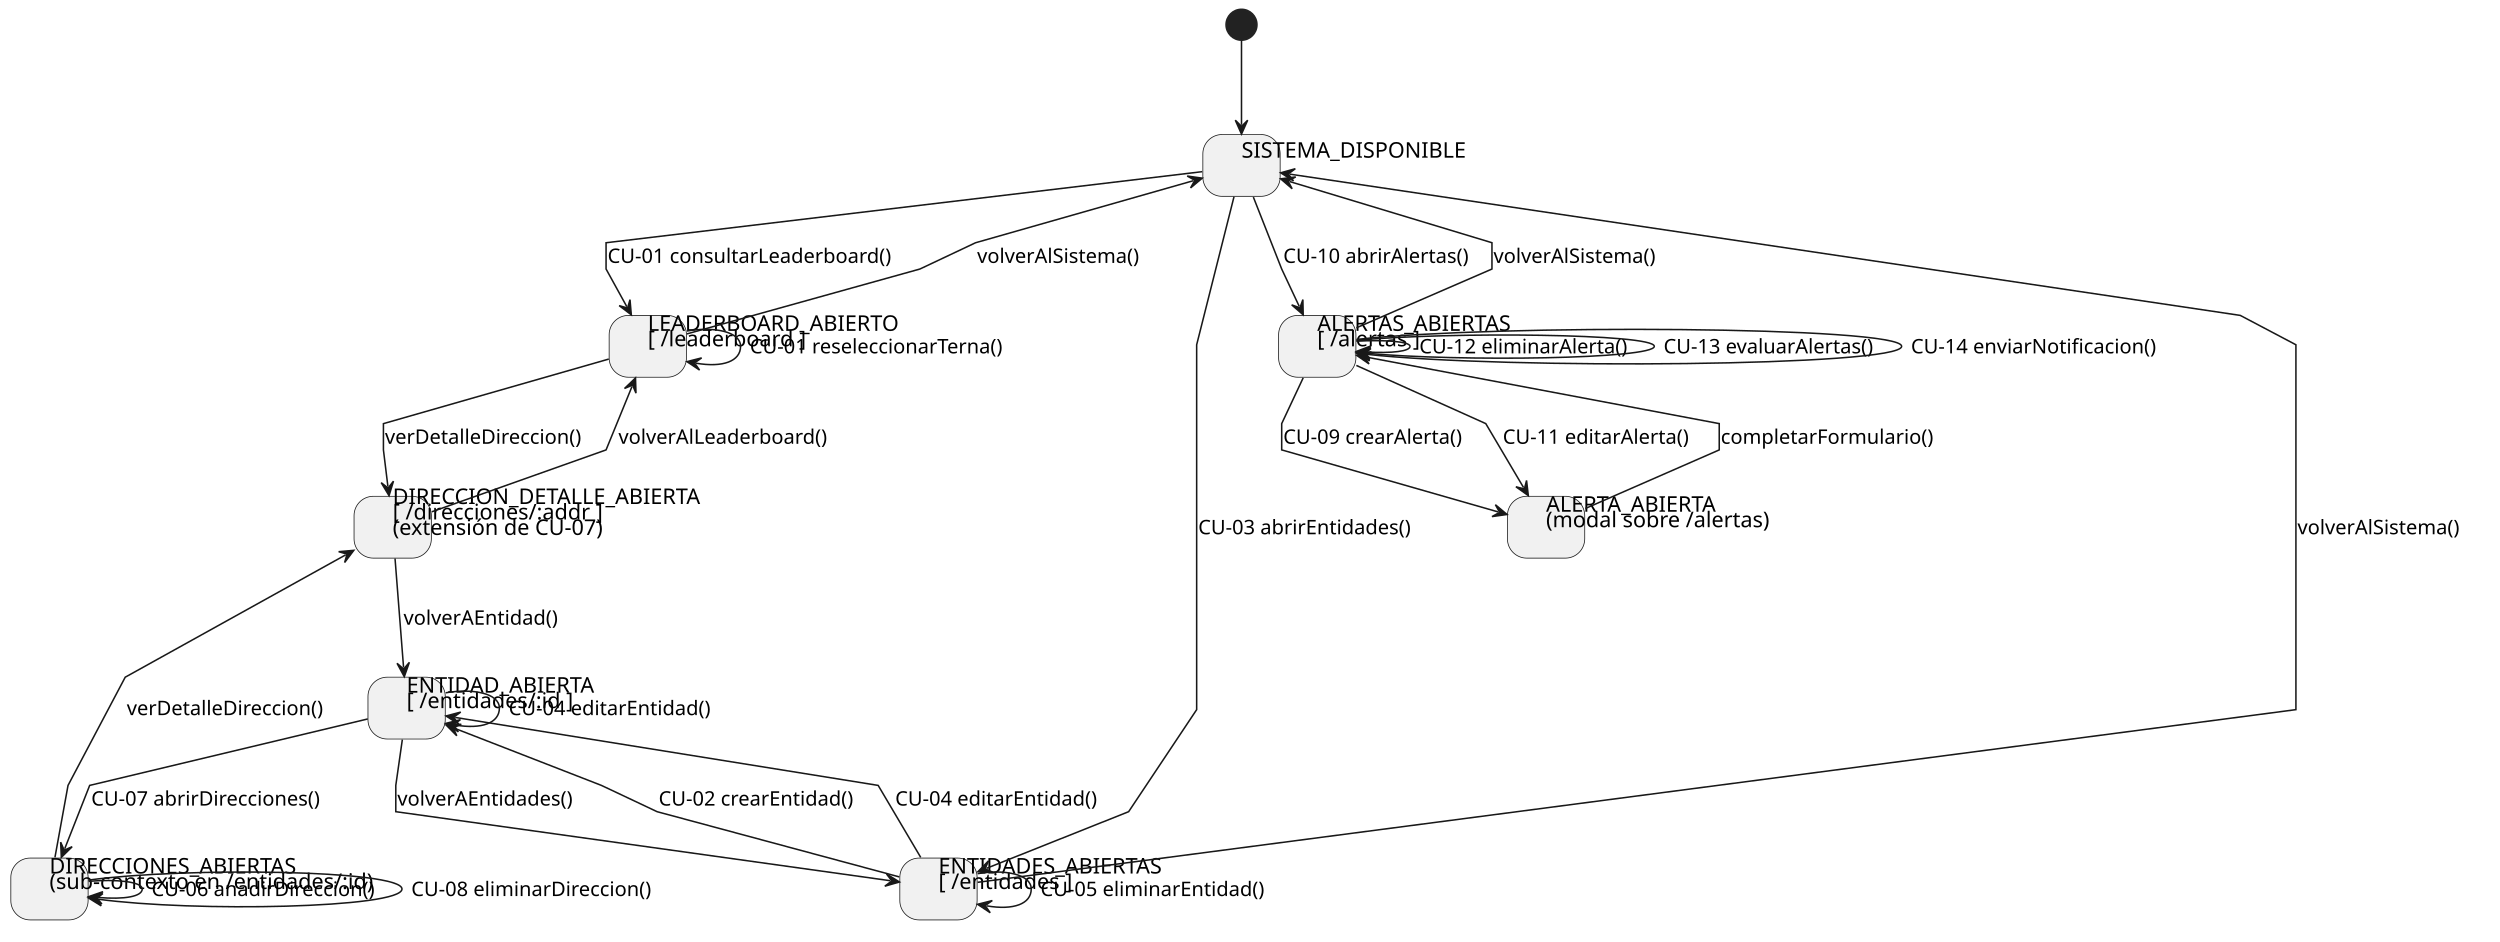
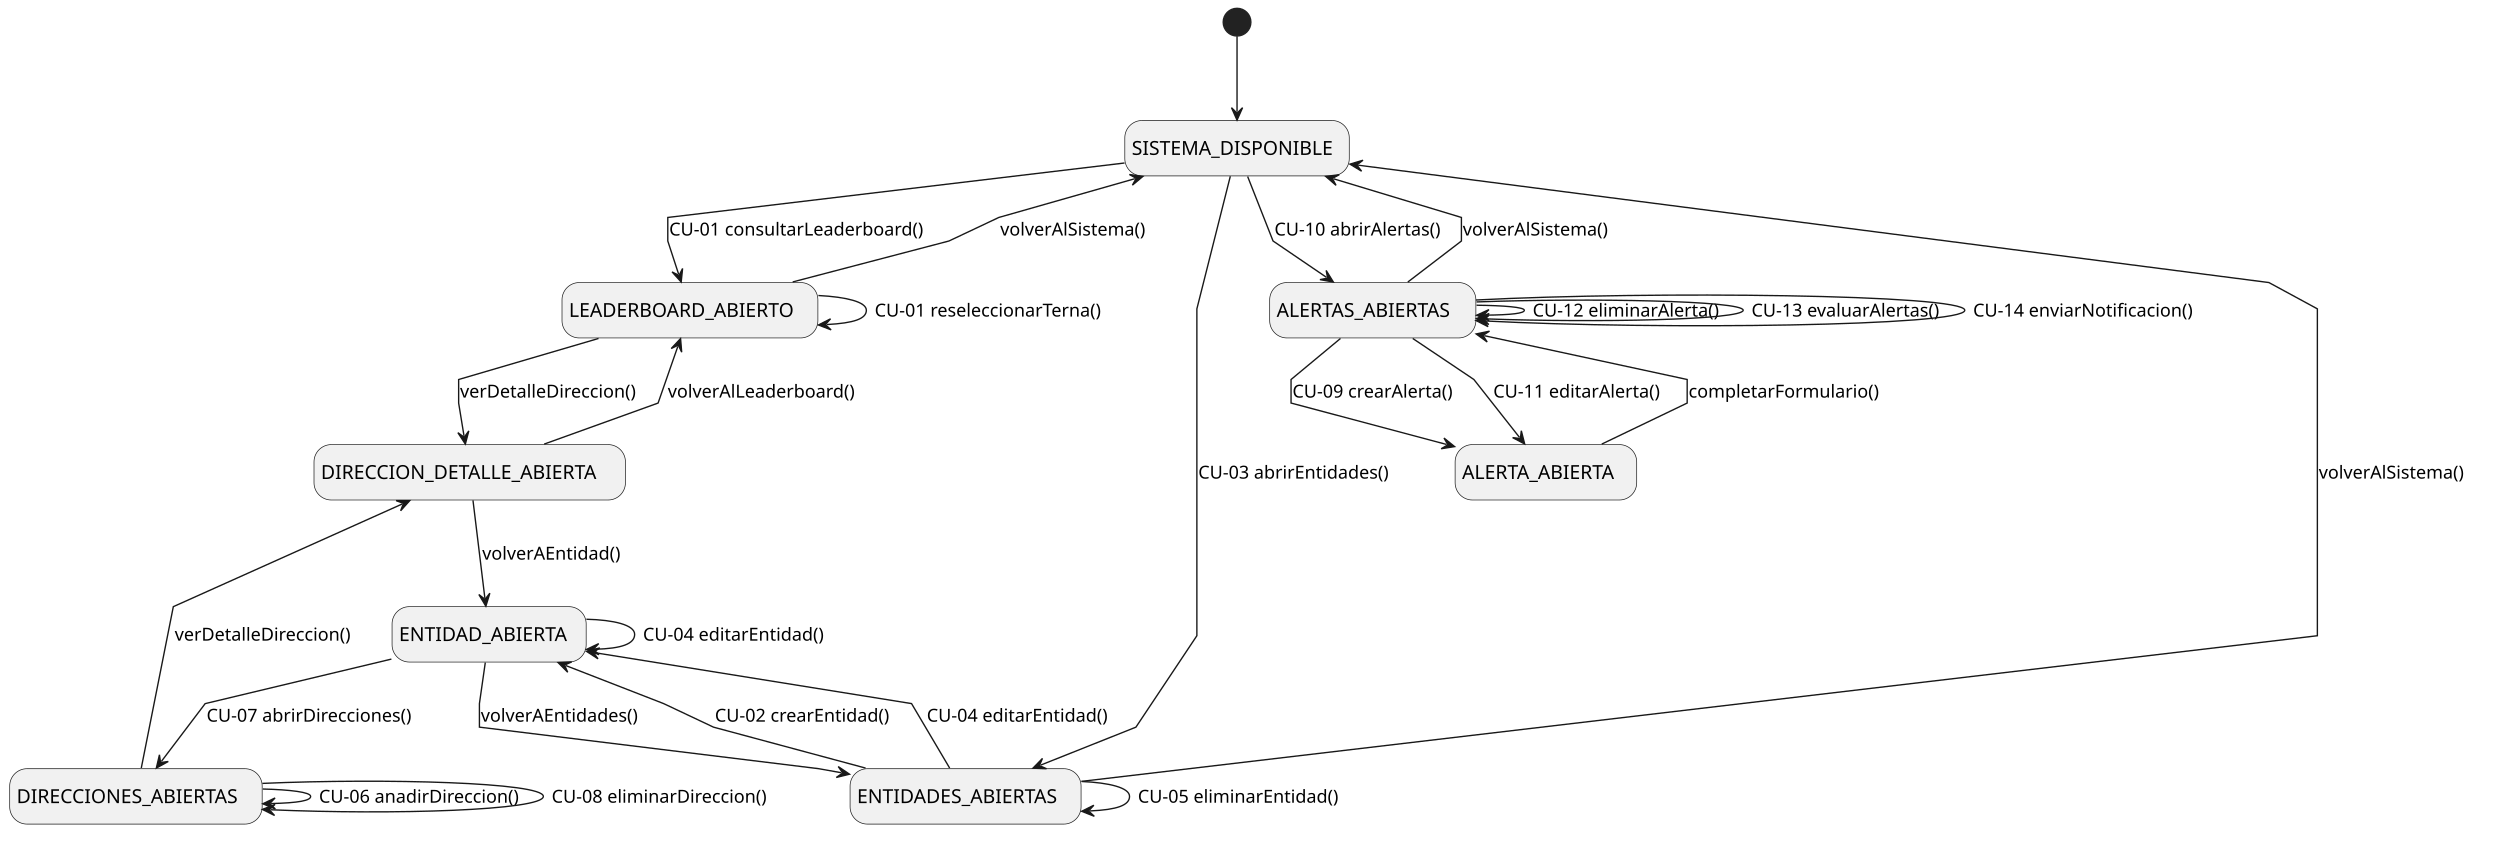
- <svg xmlns="http://www.w3.org/2000/svg" contentStyleType="text/css" data-diagram-type="STATE" height="609px" preserveAspectRatio="none" style="width:1617px;height:609px;background:#FFFFFF;" version="1.1" viewBox="0 0 1617 609" width="1617px" zoomAndPan="magnify">
+ <svg xmlns="http://www.w3.org/2000/svg" contentStyleType="text/css" data-diagram-type="STATE" height="609px" preserveAspectRatio="none" style="width:1805px;height:609px;background:#FFFFFF;" version="1.1" viewBox="0 0 1805 609" width="1805px" zoomAndPan="magnify">
  <defs />
  <g>
-     <rect fill="#F1F1F1" height="40" rx="12.5" ry="12.5" style="stroke:#181818;stroke-width:0.5;" width="50" x="778" y="87" />
-     <text fill="#000000" font-family="sans-serif" font-size="14" lengthAdjust="spacing" textLength="0" x="803" y="102">SISTEMA_DISPONIBLE</text>
-     <rect fill="#F1F1F1" height="40" rx="12.5" ry="12.5" style="stroke:#181818;stroke-width:0.5;" width="50" x="394" y="204" />
-     <text fill="#000000" font-family="sans-serif" font-size="14" lengthAdjust="spacing" textLength="0" x="419" y="214">LEADERBOARD_ABIERTO</text>
-     <text fill="#000000" font-family="sans-serif" font-size="14" lengthAdjust="spacing" textLength="0" x="419" y="224">[ /leaderboard ]</text>
-     <rect fill="#F1F1F1" height="40" rx="12.5" ry="12.5" style="stroke:#181818;stroke-width:0.5;" width="50" x="582" y="555" />
-     <text fill="#000000" font-family="sans-serif" font-size="14" lengthAdjust="spacing" textLength="0" x="607" y="565">ENTIDADES_ABIERTAS</text>
-     <text fill="#000000" font-family="sans-serif" font-size="14" lengthAdjust="spacing" textLength="0" x="607" y="575">[ /entidades ]</text>
-     <rect fill="#F1F1F1" height="40" rx="12.5" ry="12.5" style="stroke:#181818;stroke-width:0.5;" width="50" x="238" y="438" />
-     <text fill="#000000" font-family="sans-serif" font-size="14" lengthAdjust="spacing" textLength="0" x="263" y="448">ENTIDAD_ABIERTA</text>
-     <text fill="#000000" font-family="sans-serif" font-size="14" lengthAdjust="spacing" textLength="0" x="263" y="458">[ /entidades/:id ]</text>
-     <rect fill="#F1F1F1" height="40" rx="12.5" ry="12.5" style="stroke:#181818;stroke-width:0.5;" width="50" x="7" y="555" />
-     <text fill="#000000" font-family="sans-serif" font-size="14" lengthAdjust="spacing" textLength="0" x="32" y="565">DIRECCIONES_ABIERTAS</text>
-     <text fill="#000000" font-family="sans-serif" font-size="14" lengthAdjust="spacing" textLength="0" x="32" y="575">(sub-contexto en /entidades/:id)</text>
-     <rect fill="#F1F1F1" height="40" rx="12.5" ry="12.5" style="stroke:#181818;stroke-width:0.5;" width="50" x="229" y="321" />
-     <text fill="#000000" font-family="sans-serif" font-size="14" lengthAdjust="spacing" textLength="0" x="254" y="326">DIRECCION_DETALLE_ABIERTA</text>
-     <text fill="#000000" font-family="sans-serif" font-size="14" lengthAdjust="spacing" textLength="0" x="254" y="336">[ /direcciones/:addr ]</text>
-     <text fill="#000000" font-family="sans-serif" font-size="14" lengthAdjust="spacing" textLength="0" x="254" y="346">(extensión de CU-07)</text>
-     <rect fill="#F1F1F1" height="40" rx="12.5" ry="12.5" style="stroke:#181818;stroke-width:0.5;" width="50" x="827" y="204" />
-     <text fill="#000000" font-family="sans-serif" font-size="14" lengthAdjust="spacing" textLength="0" x="852" y="214">ALERTAS_ABIERTAS</text>
-     <text fill="#000000" font-family="sans-serif" font-size="14" lengthAdjust="spacing" textLength="0" x="852" y="224">[ /alertas ]</text>
-     <rect fill="#F1F1F1" height="40" rx="12.5" ry="12.5" style="stroke:#181818;stroke-width:0.5;" width="50" x="975" y="321" />
-     <text fill="#000000" font-family="sans-serif" font-size="14" lengthAdjust="spacing" textLength="0" x="1000" y="331">ALERTA_ABIERTA</text>
-     <text fill="#000000" font-family="sans-serif" font-size="14" lengthAdjust="spacing" textLength="0" x="1000" y="341">(modal sobre /alertas)</text>
-     <g class="start_entity" data-qualified-name=".start." data-source-line="4" id="ent0002">
-       <ellipse cx="803" cy="16" fill="#222222" rx="10" ry="10" style="stroke:#222222;stroke-width:1;" />
+     <rect fill="#F1F1F1" height="40" rx="12.5" ry="12.5" style="stroke:#181818;stroke-width:0.5;" width="162.065" x="812.11" y="87" />
+     <text fill="#000000" font-family="sans-serif" font-size="14" lengthAdjust="spacing" textLength="152.065" x="817.11" y="111.847">SISTEMA_DISPONIBLE</text>
+     <rect fill="#F1F1F1" height="40" rx="12.5" ry="12.5" style="stroke:#181818;stroke-width:0.5;" width="184.74" x="405.77" y="204" />
+     <text fill="#000000" font-family="sans-serif" font-size="14" lengthAdjust="spacing" textLength="174.74" x="410.77" y="228.847">LEADERBOARD_ABIERTO</text>
+     <rect fill="#F1F1F1" height="40" rx="12.5" ry="12.5" style="stroke:#181818;stroke-width:0.5;" width="166.769" x="613.76" y="555" />
+     <text fill="#000000" font-family="sans-serif" font-size="14" lengthAdjust="spacing" textLength="156.769" x="618.76" y="579.847">ENTIDADES_ABIERTAS</text>
+     <rect fill="#F1F1F1" height="40" rx="12.5" ry="12.5" style="stroke:#181818;stroke-width:0.5;" width="140.149" x="283.07" y="438" />
+     <text fill="#000000" font-family="sans-serif" font-size="14" lengthAdjust="spacing" textLength="130.149" x="288.07" y="462.847">ENTIDAD_ABIERTA</text>
+     <rect fill="#F1F1F1" height="40" rx="12.5" ry="12.5" style="stroke:#181818;stroke-width:0.5;" width="182.286" x="7" y="555" />
+     <text fill="#000000" font-family="sans-serif" font-size="14" lengthAdjust="spacing" textLength="172.286" x="12" y="579.847">DIRECCIONES_ABIERTAS</text>
+     <rect fill="#F1F1F1" height="40" rx="12.5" ry="12.5" style="stroke:#181818;stroke-width:0.5;" width="224.867" x="226.71" y="321" />
+     <text fill="#000000" font-family="sans-serif" font-size="14" lengthAdjust="spacing" textLength="214.867" x="231.71" y="345.847">DIRECCION_DETALLE_ABIERTA</text>
+     <rect fill="#F1F1F1" height="40" rx="12.5" ry="12.5" style="stroke:#181818;stroke-width:0.5;" width="148.865" x="916.71" y="204" />
+     <text fill="#000000" font-family="sans-serif" font-size="14" lengthAdjust="spacing" textLength="138.865" x="921.71" y="228.847">ALERTAS_ABIERTAS</text>
+     <rect fill="#F1F1F1" height="40" rx="12.5" ry="12.5" style="stroke:#181818;stroke-width:0.5;" width="131.092" x="1050.6" y="321" />
+     <text fill="#000000" font-family="sans-serif" font-size="14" lengthAdjust="spacing" textLength="121.092" x="1055.6" y="345.847">ALERTA_ABIERTA</text>
+     <g class="start_entity" data-qualified-name=".start." data-source-line="5" id="ent0002">
+       <ellipse cx="893.14" cy="16" fill="#222222" rx="10" ry="10" style="stroke:#222222;stroke-width:1;" />
    </g>
-     <g class="link" data-entity-1="ent0002" data-entity-2="ent0002" data-link-type="dependency" data-source-line="4" id="lnk3">
-       <path d="M803,26.19 C803,40.4 803,62.02 803,80.74" fill="none" id="*start*-to-SISTEMA_DISPONIBLE" style="stroke:#181818;stroke-width:1;" />
-       <polygon fill="#181818" points="803,86.74,807,77.74,803,81.74,799,77.74,803,86.74" style="stroke:#181818;stroke-width:1;" />
+     <g class="link" data-entity-1="ent0002" data-entity-2="ent0002" data-link-type="dependency" data-source-line="5" id="lnk3">
+       <path d="M893.14,26.19 C893.14,40.4 893.14,62.02 893.14,80.74" fill="none" id="*start*-to-SISTEMA_DISPONIBLE" style="stroke:#181818;stroke-width:1;" />
+       <polygon fill="#181818" points="893.14,86.74,897.14,77.74,893.14,81.74,889.14,77.74,893.14,86.74" style="stroke:#181818;stroke-width:1;" />
    </g>
-     <g class="link" data-entity-1="ent0002" data-entity-2="ent0003" data-link-type="dependency" data-source-line="16" id="lnk4">
-       <path d="M777.6,111.03 C687.99,121.71 392,157 392,157 C392,157 392,174 392,174 C392,174 397.882,184.686 405.432,198.376" fill="none" id="SISTEMA_DISPONIBLE-to-LEADERBOARD_ABIERTO" style="stroke:#181818;stroke-width:1;" />
-       <polygon fill="#181818" points="408.33,203.63,407.486,193.817,405.915,199.252,400.481,197.681,408.33,203.63" style="stroke:#181818;stroke-width:1;" />
-       <text fill="#000000" font-family="sans-serif" font-size="13" lengthAdjust="spacing" textLength="197.044" x="393" y="170.067">CU-01 consultarLeaderboard()</text>
+     <g class="link" data-entity-1="ent0002" data-entity-2="ent0003" data-link-type="dependency" data-source-line="17" id="lnk4">
+       <path d="M811.94,117.68 C692.16,131.96 482.14,157 482.14,157 C482.14,157 482.14,174 482.14,174 C482.14,174 485.488,184.236 489.958,197.926" fill="none" id="SISTEMA_DISPONIBLE-to-LEADERBOARD_ABIERTO" style="stroke:#181818;stroke-width:1;" />
+       <polygon fill="#181818" points="491.82,203.63,492.829,193.833,490.268,198.877,485.224,196.316,491.82,203.63" style="stroke:#181818;stroke-width:1;" />
+       <text fill="#000000" font-family="sans-serif" font-size="13" lengthAdjust="spacing" textLength="197.044" x="483.14" y="170.067">CU-01 consultarLeaderboard()</text>
    </g>
-     <g class="link" data-entity-1="ent0003" data-entity-2="ent0002" data-link-type="dependency" data-source-line="21" id="lnk7">
-       <path d="M444.22,215.98 C492.88,202.43 595,174 595,174 C595,174 631,157 631,157 C631,157 724.01,130.504 771.85,116.874" fill="none" id="LEADERBOARD_ABIERTO-to-SISTEMA_DISPONIBLE" style="stroke:#181818;stroke-width:1;" />
-       <polygon fill="#181818" points="777.62,115.23,767.868,113.849,772.811,116.6,770.061,121.543,777.62,115.23" style="stroke:#181818;stroke-width:1;" />
-       <text fill="#000000" font-family="sans-serif" font-size="13" lengthAdjust="spacing" textLength="115.305" x="632" y="170.067">volverAlSistema()</text>
+     <g class="link" data-entity-1="ent0003" data-entity-2="ent0002" data-link-type="dependency" data-source-line="22" id="lnk7">
+       <path d="M572.32,203.56 C624.53,189.88 685.14,174 685.14,174 C685.14,174 721.14,157 721.14,157 C721.14,157 771.319,142.703 819.389,129.013" fill="none" id="LEADERBOARD_ABIERTO-to-SISTEMA_DISPONIBLE" style="stroke:#181818;stroke-width:1;" />
+       <polygon fill="#181818" points="825.16,127.37,815.409,125.988,820.351,128.739,817.6,133.682,825.16,127.37" style="stroke:#181818;stroke-width:1;" />
+       <text fill="#000000" font-family="sans-serif" font-size="13" lengthAdjust="spacing" textLength="115.305" x="722.14" y="170.067">volverAlSistema()</text>
    </g>
-     <g class="link" data-entity-1="ent0002" data-entity-2="ent0004" data-link-type="dependency" data-source-line="17" id="lnk5">
-       <path d="M798.15,127.25 C789.89,159.99 774,223 774,223 C774,223 774,223 774,459 C774,459 730,525 730,525 C730,525 674.083,547.268 638.063,561.628" fill="none" id="SISTEMA_DISPONIBLE-to-ENTIDADES_ABIERTAS" style="stroke:#181818;stroke-width:1;" />
-       <polygon fill="#181818" points="632.49,563.85,642.331,564.233,637.135,561.998,639.369,556.802,632.49,563.85" style="stroke:#181818;stroke-width:1;" />
-       <text fill="#000000" font-family="sans-serif" font-size="13" lengthAdjust="spacing" textLength="149.024" x="775" y="345.567">CU-03 abrirEntidades()</text>
+     <g class="link" data-entity-1="ent0002" data-entity-2="ent0004" data-link-type="dependency" data-source-line="18" id="lnk5">
+       <path d="M888.29,127.25 C880.03,159.99 864.14,223 864.14,223 C864.14,223 864.14,223 864.14,459 C864.14,459 820.14,525 820.14,525 C820.14,525 785.714,538.72 751.334,552.41" fill="none" id="SISTEMA_DISPONIBLE-to-ENTIDADES_ABIERTAS" style="stroke:#181818;stroke-width:1;" />
+       <polygon fill="#181818" points="745.76,554.63,755.601,555.017,750.405,552.78,752.642,547.584,745.76,554.63" style="stroke:#181818;stroke-width:1;" />
+       <text fill="#000000" font-family="sans-serif" font-size="13" lengthAdjust="spacing" textLength="149.024" x="865.14" y="345.567">CU-03 abrirEntidades()</text>
    </g>
-     <g class="link" data-entity-1="ent0004" data-entity-2="ent0002" data-link-type="dependency" data-source-line="22" id="lnk8">
-       <path d="M632.33,570.68 C776.29,551.83 1485,459 1485,459 C1485,223 1485,223 1485,223 C1485,223 1449,204 1449,204 C1449,204 953.695,130.392 834.255,112.642" fill="none" id="ENTIDADES_ABIERTAS-to-SISTEMA_DISPONIBLE" style="stroke:#181818;stroke-width:1;" />
-       <polygon fill="#181818" points="828.32,111.76,836.634,117.04,833.266,112.495,837.81,109.126,828.32,111.76" style="stroke:#181818;stroke-width:1;" />
-       <text fill="#000000" font-family="sans-serif" font-size="13" lengthAdjust="spacing" textLength="115.305" x="1486" y="345.567">volverAlSistema()</text>
+     <g class="link" data-entity-1="ent0004" data-entity-2="ent0002" data-link-type="dependency" data-source-line="23" id="lnk8">
+       <path d="M780.78,564.15 C1017.16,536.29 1673.14,459 1673.14,459 C1673.14,223 1673.14,223 1673.14,223 C1673.14,223 1638.14,204 1638.14,204 C1638.14,204 1173.911,144.177 980.601,119.267" fill="none" id="ENTIDADES_ABIERTAS-to-SISTEMA_DISPONIBLE" style="stroke:#181818;stroke-width:1;" />
+       <polygon fill="#181818" points="974.65,118.5,983.065,123.617,979.609,119.139,984.087,115.683,974.65,118.5" style="stroke:#181818;stroke-width:1;" />
+       <text fill="#000000" font-family="sans-serif" font-size="13" lengthAdjust="spacing" textLength="115.305" x="1674.14" y="345.567">volverAlSistema()</text>
    </g>
-     <g class="link" data-entity-1="ent0002" data-entity-2="ent0008" data-link-type="dependency" data-source-line="18" id="lnk6">
-       <path d="M810.66,127.45 C818.33,146.91 829,174 829,174 C829,174 833.929,184.509 840.359,198.199" fill="none" id="SISTEMA_DISPONIBLE-to-ALERTAS_ABIERTAS" style="stroke:#181818;stroke-width:1;" />
-       <polygon fill="#181818" points="842.91,203.63,842.704,193.783,840.784,199.104,835.463,197.184,842.91,203.63" style="stroke:#181818;stroke-width:1;" />
-       <text fill="#000000" font-family="sans-serif" font-size="13" lengthAdjust="spacing" textLength="130.305" x="830" y="170.067">CU-10 abrirAlertas()</text>
+     <g class="link" data-entity-1="ent0002" data-entity-2="ent0008" data-link-type="dependency" data-source-line="19" id="lnk6">
+       <path d="M900.8,127.45 C908.47,146.91 919.14,174 919.14,174 C919.14,174 937.599,186.566 957.729,200.256" fill="none" id="SISTEMA_DISPONIBLE-to-ALERTAS_ABIERTAS" style="stroke:#181818;stroke-width:1;" />
+       <polygon fill="#181818" points="962.69,203.63,957.497,195.261,958.556,200.818,952.999,201.876,962.69,203.63" style="stroke:#181818;stroke-width:1;" />
+       <text fill="#000000" font-family="sans-serif" font-size="13" lengthAdjust="spacing" textLength="130.305" x="920.14" y="170.067">CU-10 abrirAlertas()</text>
    </g>
-     <g class="link" data-entity-1="ent0008" data-entity-2="ent0002" data-link-type="dependency" data-source-line="23" id="lnk9">
-       <path d="M877.36,212 C910.68,197.56 965,174 965,174 C965,174 965,157 965,157 C965,157 879.613,131.177 834.053,117.397" fill="none" id="ALERTAS_ABIERTAS-to-SISTEMA_DISPONIBLE" style="stroke:#181818;stroke-width:1;" />
-       <polygon fill="#181818" points="828.31,115.66,835.767,122.094,833.096,117.108,838.083,114.437,828.31,115.66" style="stroke:#181818;stroke-width:1;" />
-       <text fill="#000000" font-family="sans-serif" font-size="13" lengthAdjust="spacing" textLength="115.305" x="966" y="170.067">volverAlSistema()</text>
+     <g class="link" data-entity-1="ent0008" data-entity-2="ent0002" data-link-type="dependency" data-source-line="24" id="lnk9">
+       <path d="M1016.44,203.63 C1034.33,189.94 1055.14,174 1055.14,174 C1055.14,174 1055.14,157 1055.14,157 C1055.14,157 1008.193,142.796 962.913,129.106" fill="none" id="ALERTAS_ABIERTAS-to-SISTEMA_DISPONIBLE" style="stroke:#181818;stroke-width:1;" />
+       <polygon fill="#181818" points="957.17,127.37,964.627,133.804,961.956,128.817,966.942,126.146,957.17,127.37" style="stroke:#181818;stroke-width:1;" />
+       <text fill="#000000" font-family="sans-serif" font-size="13" lengthAdjust="spacing" textLength="115.305" x="1056.14" y="170.067">volverAlSistema()</text>
    </g>
-     <g class="link" data-entity-1="ent0003" data-entity-2="ent0003" data-link-type="dependency" data-source-line="26" id="lnk10">
-       <path d="M444.28,214.1 C461.77,211.1 479,214.4 479,224 C479,233.6 467.684,237.914 450.194,234.914" fill="none" id="LEADERBOARD_ABIERTO-to-LEADERBOARD_ABIERTO" style="stroke:#181818;stroke-width:1;" />
-       <polygon fill="#181818" points="444.28,233.9,452.474,239.364,449.208,234.745,453.827,231.479,444.28,233.9" style="stroke:#181818;stroke-width:1;" />
-       <text fill="#000000" font-family="sans-serif" font-size="13" lengthAdjust="spacing" textLength="178.725" x="485" y="228.567">CU-01 reseleccionarTerna()</text>
+     <g class="link" data-entity-1="ent0003" data-entity-2="ent0003" data-link-type="dependency" data-source-line="27" id="lnk10">
+       <path d="M590.88,213.36 C610.95,214.4 625.51,217.94 625.51,224 C625.51,230.06 616.942,233.29 596.872,234.329" fill="none" id="LEADERBOARD_ABIERTO-to-LEADERBOARD_ABIERTO" style="stroke:#181818;stroke-width:1;" />
+       <polygon fill="#181818" points="590.88,234.64,600.075,238.169,595.873,234.381,599.661,230.18,590.88,234.64" style="stroke:#181818;stroke-width:1;" />
+       <text fill="#000000" font-family="sans-serif" font-size="13" lengthAdjust="spacing" textLength="178.725" x="631.51" y="228.567">CU-01 reseleccionarTerna()</text>
    </g>
-     <g class="link" data-entity-1="ent0004" data-entity-2="ent0005" data-link-type="dependency" data-source-line="29" id="lnk11">
-       <path d="M581.69,567.19 C531.69,553.72 425,525 425,525 C425,525 389,508 389,508 C389,508 330.913,485.404 294.092,471.094" fill="none" id="ENTIDADES_ABIERTAS-to-ENTIDAD_ABIERTA" style="stroke:#181818;stroke-width:1;" />
-       <polygon fill="#181818" points="288.5,468.92,295.44,475.909,293.16,470.731,298.338,468.452,288.5,468.92" style="stroke:#181818;stroke-width:1;" />
-       <text fill="#000000" font-family="sans-serif" font-size="13" lengthAdjust="spacing" textLength="137.535" x="426" y="521.067">CU-02 crearEntidad()</text>
+     <g class="link" data-entity-1="ent0004" data-entity-2="ent0005" data-link-type="dependency" data-source-line="30" id="lnk11">
+       <path d="M624.95,554.56 C574.14,540.88 515.14,525 515.14,525 C515.14,525 479.14,508 479.14,508 C479.14,508 443.752,494.234 408.532,480.544" fill="none" id="ENTIDADES_ABIERTAS-to-ENTIDAD_ABIERTA" style="stroke:#181818;stroke-width:1;" />
+       <polygon fill="#181818" points="402.94,478.37,409.879,485.359,407.6,480.182,412.778,477.902,402.94,478.37" style="stroke:#181818;stroke-width:1;" />
+       <text fill="#000000" font-family="sans-serif" font-size="13" lengthAdjust="spacing" textLength="137.535" x="516.14" y="521.067">CU-02 crearEntidad()</text>
    </g>
-     <g class="link" data-entity-1="ent0004" data-entity-2="ent0005" data-link-type="dependency" data-source-line="30" id="lnk12">
-       <path d="M595.51,554.55 C584.01,535.09 568,508 568,508 C568,508 367.704,475.822 294.404,464.042" fill="none" id="ENTIDADES_ABIERTAS-to-ENTIDAD_ABIERTA-1" style="stroke:#181818;stroke-width:1;" />
-       <polygon fill="#181818" points="288.48,463.09,296.731,468.467,293.417,463.883,298.001,460.569,288.48,463.09" style="stroke:#181818;stroke-width:1;" />
-       <text fill="#000000" font-family="sans-serif" font-size="13" lengthAdjust="spacing" textLength="142.003" x="579" y="521.067">CU-04 editarEntidad()</text>
+     <g class="link" data-entity-1="ent0004" data-entity-2="ent0005" data-link-type="dependency" data-source-line="31" id="lnk12">
+       <path d="M685.65,554.55 C674.15,535.09 658.14,508 658.14,508 C658.14,508 519.494,485.722 429.424,471.252" fill="none" id="ENTIDADES_ABIERTAS-to-ENTIDAD_ABIERTA-1" style="stroke:#181818;stroke-width:1;" />
+       <polygon fill="#181818" points="423.5,470.3,431.752,475.677,428.437,471.093,433.021,467.778,423.5,470.3" style="stroke:#181818;stroke-width:1;" />
+       <text fill="#000000" font-family="sans-serif" font-size="13" lengthAdjust="spacing" textLength="142.003" x="669.14" y="521.067">CU-04 editarEntidad()</text>
    </g>
-     <g class="link" data-entity-1="ent0005" data-entity-2="ent0004" data-link-type="dependency" data-source-line="33" id="lnk14">
-       <path d="M260.23,478.37 C258.28,492.06 256,508 256,508 C256,508 256,525 256,525 C256,525 495.338,558.41 575.818,569.65" fill="none" id="ENTIDAD_ABIERTA-to-ENTIDADES_ABIERTAS" style="stroke:#181818;stroke-width:1;" />
-       <polygon fill="#181818" points="581.76,570.48,573.4,565.274,576.808,569.788,572.293,573.197,581.76,570.48" style="stroke:#181818;stroke-width:1;" />
-       <text fill="#000000" font-family="sans-serif" font-size="13" lengthAdjust="spacing" textLength="123.735" x="257" y="521.067">volverAEntidades()</text>
+     <g class="link" data-entity-1="ent0005" data-entity-2="ent0004" data-link-type="dependency" data-source-line="34" id="lnk14">
+       <path d="M350.38,478.37 C348.42,492.06 346.14,508 346.14,508 C346.14,508 346.14,525 346.14,525 C346.14,525 591.14,555 591.14,555 C591.14,555 594.454,555.591 607.454,557.922" fill="none" id="ENTIDAD_ABIERTA-to-ENTIDADES_ABIERTAS" style="stroke:#181818;stroke-width:1;" />
+       <polygon fill="#181818" points="613.36,558.98,605.207,553.455,608.438,558.098,603.795,561.33,613.36,558.98" style="stroke:#181818;stroke-width:1;" />
+       <text fill="#000000" font-family="sans-serif" font-size="13" lengthAdjust="spacing" textLength="123.735" x="347.14" y="521.067">volverAEntidades()</text>
    </g>
-     <g class="link" data-entity-1="ent0004" data-entity-2="ent0004" data-link-type="dependency" data-source-line="31" id="lnk13">
-       <path d="M632.28,565.1 C649.77,562.1 667,565.4 667,575 C667,584.6 655.684,588.914 638.194,585.914" fill="none" id="ENTIDADES_ABIERTAS-to-ENTIDADES_ABIERTAS" style="stroke:#181818;stroke-width:1;" />
-       <polygon fill="#181818" points="632.28,584.9,640.474,590.364,637.208,585.745,641.827,582.479,632.28,584.9" style="stroke:#181818;stroke-width:1;" />
-       <text fill="#000000" font-family="sans-serif" font-size="13" lengthAdjust="spacing" textLength="156.781" x="673" y="579.567">CU-05 eliminarEntidad()</text>
+     <g class="link" data-entity-1="ent0004" data-entity-2="ent0004" data-link-type="dependency" data-source-line="32" id="lnk13">
+       <path d="M780.93,564.24 C800.82,565.1 815.53,568.69 815.53,575 C815.53,581.31 806.814,584.641 786.924,585.501" fill="none" id="ENTIDADES_ABIERTAS-to-ENTIDADES_ABIERTAS" style="stroke:#181818;stroke-width:1;" />
+       <polygon fill="#181818" points="780.93,585.76,790.094,589.367,785.925,585.544,789.749,581.375,780.93,585.76" style="stroke:#181818;stroke-width:1;" />
+       <text fill="#000000" font-family="sans-serif" font-size="13" lengthAdjust="spacing" textLength="156.781" x="821.53" y="579.567">CU-05 eliminarEntidad()</text>
    </g>
-     <g class="link" data-entity-1="ent0005" data-entity-2="ent0005" data-link-type="dependency" data-source-line="34" id="lnk15">
-       <path d="M288.28,448.1 C305.77,445.1 323,448.4 323,458 C323,467.6 311.684,471.914 294.194,468.914" fill="none" id="ENTIDAD_ABIERTA-to-ENTIDAD_ABIERTA" style="stroke:#181818;stroke-width:1;" />
-       <polygon fill="#181818" points="288.28,467.9,296.474,473.364,293.208,468.745,297.827,465.479,288.28,467.9" style="stroke:#181818;stroke-width:1;" />
-       <text fill="#000000" font-family="sans-serif" font-size="13" lengthAdjust="spacing" textLength="142.003" x="329" y="462.567">CU-04 editarEntidad()</text>
+     <g class="link" data-entity-1="ent0005" data-entity-2="ent0005" data-link-type="dependency" data-source-line="35" id="lnk15">
+       <path d="M423.36,447.09 C443.08,447.56 458.22,451.2 458.22,458 C458.22,464.8 449.078,468.297 429.358,468.767" fill="none" id="ENTIDAD_ABIERTA-to-ENTIDAD_ABIERTA" style="stroke:#181818;stroke-width:1;" />
+       <polygon fill="#181818" points="423.36,468.91,432.453,472.694,428.359,468.791,432.262,464.697,423.36,468.91" style="stroke:#181818;stroke-width:1;" />
+       <text fill="#000000" font-family="sans-serif" font-size="13" lengthAdjust="spacing" textLength="142.003" x="464.22" y="462.567">CU-04 editarEntidad()</text>
    </g>
-     <g class="link" data-entity-1="ent0005" data-entity-2="ent0006" data-link-type="dependency" data-source-line="35" id="lnk16">
-       <path d="M237.86,465.01 C183.12,478.09 58,508 58,508 C58,508 49.53,529.508 41.86,548.968" fill="none" id="ENTIDAD_ABIERTA-to-DIRECCIONES_ABIERTAS" style="stroke:#181818;stroke-width:1;" />
-       <polygon fill="#181818" points="39.66,554.55,46.682,547.644,41.493,549.898,39.239,544.71,39.66,554.55" style="stroke:#181818;stroke-width:1;" />
-       <text fill="#000000" font-family="sans-serif" font-size="13" lengthAdjust="spacing" textLength="160.456" x="59" y="521.067">CU-07 abrirDirecciones()</text>
+     <g class="link" data-entity-1="ent0005" data-entity-2="ent0006" data-link-type="dependency" data-source-line="36" id="lnk16">
+       <path d="M282.59,475.86 C223.29,490.04 148.14,508 148.14,508 C148.14,508 131.244,530.308 116.494,549.768" fill="none" id="ENTIDAD_ABIERTA-to-DIRECCIONES_ABIERTAS" style="stroke:#181818;stroke-width:1;" />
+       <polygon fill="#181818" points="112.87,554.55,121.494,549.794,115.89,550.565,115.119,544.961,112.87,554.55" style="stroke:#181818;stroke-width:1;" />
+       <text fill="#000000" font-family="sans-serif" font-size="13" lengthAdjust="spacing" textLength="160.456" x="149.14" y="521.067">CU-07 abrirDirecciones()</text>
    </g>
-     <g class="link" data-entity-1="ent0006" data-entity-2="ent0006" data-link-type="dependency" data-source-line="37" id="lnk17">
-       <path d="M57.28,570.05 C74.77,568.55 92,570.2 92,575 C92,579.8 80.748,581.963 63.258,580.463" fill="none" id="DIRECCIONES_ABIERTAS-to-DIRECCIONES_ABIERTAS" style="stroke:#181818;stroke-width:1;" />
-       <polygon fill="#181818" points="57.28,579.95,65.905,584.704,62.262,580.377,66.589,576.734,57.28,579.95" style="stroke:#181818;stroke-width:1;" />
-       <text fill="#000000" font-family="sans-serif" font-size="13" lengthAdjust="spacing" textLength="156.546" x="98" y="579.567">CU-06 anadirDireccion()</text>
+     <g class="link" data-entity-1="ent0006" data-entity-2="ent0006" data-link-type="dependency" data-source-line="38" id="lnk17">
+       <path d="M189.71,569.67 C209.73,570.18 224.29,571.96 224.29,575 C224.29,578.04 215.728,579.667 195.708,580.177" fill="none" id="DIRECCIONES_ABIERTAS-to-DIRECCIONES_ABIERTAS" style="stroke:#181818;stroke-width:1;" />
+       <polygon fill="#181818" points="189.71,580.33,198.809,584.1,194.708,580.203,198.605,576.102,189.71,580.33" style="stroke:#181818;stroke-width:1;" />
+       <text fill="#000000" font-family="sans-serif" font-size="13" lengthAdjust="spacing" textLength="156.546" x="230.29" y="579.567">CU-06 anadirDireccion()</text>
    </g>
-     <g class="link" data-entity-1="ent0006" data-entity-2="ent0006" data-link-type="dependency" data-source-line="38" id="lnk18">
-       <path d="M57.09,569.27 C119.58,560.72 260,562.63 260,575 C260,587.37 125.525,590.093 63.035,581.543" fill="none" id="DIRECCIONES_ABIERTAS-to-DIRECCIONES_ABIERTAS-1" style="stroke:#181818;stroke-width:1;" />
-       <polygon fill="#181818" points="57.09,580.73,65.465,585.913,62.044,581.408,66.549,577.987,57.09,580.73" style="stroke:#181818;stroke-width:1;" />
-       <text fill="#000000" font-family="sans-serif" font-size="13" lengthAdjust="spacing" textLength="168.213" x="266" y="579.567">CU-08 eliminarDireccion()</text>
+     <g class="link" data-entity-1="ent0006" data-entity-2="ent0006" data-link-type="dependency" data-source-line="39" id="lnk18">
+       <path d="M189.41,565.61 C278,561.79 392.29,564.92 392.29,575 C392.29,585.08 283.994,588.468 195.404,584.649" fill="none" id="DIRECCIONES_ABIERTAS-to-DIRECCIONES_ABIERTAS-1" style="stroke:#181818;stroke-width:1;" />
+       <polygon fill="#181818" points="189.41,584.39,198.229,588.774,194.405,584.605,198.574,580.781,189.41,584.39" style="stroke:#181818;stroke-width:1;" />
+       <text fill="#000000" font-family="sans-serif" font-size="13" lengthAdjust="spacing" textLength="168.213" x="398.29" y="579.567">CU-08 eliminarDireccion()</text>
    </g>
-     <g class="link" data-entity-1="ent0003" data-entity-2="ent0007" data-link-type="dependency" data-source-line="41" id="lnk19">
-       <path d="M393.77,232.23 C346.2,245.86 248,274 248,274 C248,274 248,291 248,291 C248,291 249.219,300.985 250.899,314.675" fill="none" id="LEADERBOARD_ABIERTO-to-DIRECCION_DETALLE_ABIERTA" style="stroke:#181818;stroke-width:1;" />
-       <polygon fill="#181818" points="251.63,320.63,254.504,311.21,251.021,315.667,246.564,312.184,251.63,320.63" style="stroke:#181818;stroke-width:1;" />
-       <text fill="#000000" font-family="sans-serif" font-size="13" lengthAdjust="spacing" textLength="138.538" x="249" y="287.067">verDetalleDireccion()</text>
+     <g class="link" data-entity-1="ent0003" data-entity-2="ent0007" data-link-type="dependency" data-source-line="42" id="lnk19">
+       <path d="M432.14,244.37 C385.46,258.06 331.14,274 331.14,274 C331.14,274 331.14,291 331.14,291 C331.14,291 332.785,301.018 335.015,314.708" fill="none" id="LEADERBOARD_ABIERTO-to-DIRECCION_DETALLE_ABIERTA" style="stroke:#181818;stroke-width:1;" />
+       <polygon fill="#181818" points="335.98,320.63,338.481,311.104,335.176,315.695,330.585,312.39,335.98,320.63" style="stroke:#181818;stroke-width:1;" />
+       <text fill="#000000" font-family="sans-serif" font-size="13" lengthAdjust="spacing" textLength="138.538" x="332.14" y="287.067">verDetalleDireccion()</text>
    </g>
-     <g class="link" data-entity-1="ent0007" data-entity-2="ent0003" data-link-type="dependency" data-source-line="43" id="lnk21">
-       <path d="M279.31,331.01 C319.15,316.87 392,291 392,291 C392,291 400.806,269.462 408.776,250.002" fill="none" id="DIRECCION_DETALLE_ABIERTA-to-LEADERBOARD_ABIERTO" style="stroke:#181818;stroke-width:1;" />
-       <polygon fill="#181818" points="411.05,244.45,403.937,251.262,409.155,249.077,411.341,254.295,411.05,244.45" style="stroke:#181818;stroke-width:1;" />
-       <text fill="#000000" font-family="sans-serif" font-size="13" lengthAdjust="spacing" textLength="145.514" x="400" y="287.067">volverAlLeaderboard()</text>
+     <g class="link" data-entity-1="ent0007" data-entity-2="ent0003" data-link-type="dependency" data-source-line="44" id="lnk21">
+       <path d="M392.89,320.63 C430.91,306.94 475.14,291 475.14,291 C475.14,291 482.603,269.575 489.393,250.115" fill="none" id="DIRECCION_DETALLE_ABIERTA-to-LEADERBOARD_ABIERTO" style="stroke:#181818;stroke-width:1;" />
+       <polygon fill="#181818" points="491.37,244.45,484.628,251.63,489.723,249.171,492.182,254.265,491.37,244.45" style="stroke:#181818;stroke-width:1;" />
+       <text fill="#000000" font-family="sans-serif" font-size="13" lengthAdjust="spacing" textLength="145.514" x="482.14" y="287.067">volverAlLeaderboard()</text>
    </g>
-     <g class="link" data-entity-1="ent0006" data-entity-2="ent0007" data-link-type="dependency" data-source-line="42" id="lnk20">
-       <path d="M35.54,554.55 C39.08,535.09 44,508 44,508 C44,508 81,438 81,438 C81,438 175.613,385.491 223.593,358.871" fill="none" id="DIRECCIONES_ABIERTAS-to-DIRECCION_DETALLE_ABIERTA" style="stroke:#181818;stroke-width:1;" />
-       <polygon fill="#181818" points="228.84,355.96,219.03,356.829,224.468,358.386,222.911,363.824,228.84,355.96" style="stroke:#181818;stroke-width:1;" />
-       <text fill="#000000" font-family="sans-serif" font-size="13" lengthAdjust="spacing" textLength="138.538" x="82" y="462.567">verDetalleDireccion()</text>
+     <g class="link" data-entity-1="ent0006" data-entity-2="ent0007" data-link-type="dependency" data-source-line="43" id="lnk20">
+       <path d="M102.01,554.51 C109.48,516.91 125.14,438 125.14,438 C125.14,438 227.836,391.936 290.366,363.886" fill="none" id="DIRECCIONES_ABIERTAS-to-DIRECCION_DETALLE_ABIERTA" style="stroke:#181818;stroke-width:1;" />
+       <polygon fill="#181818" points="295.84,361.43,285.991,361.464,291.278,363.476,289.265,368.763,295.84,361.43" style="stroke:#181818;stroke-width:1;" />
+       <text fill="#000000" font-family="sans-serif" font-size="13" lengthAdjust="spacing" textLength="138.538" x="126.14" y="462.567">verDetalleDireccion()</text>
    </g>
-     <g class="link" data-entity-1="ent0007" data-entity-2="ent0005" data-link-type="dependency" data-source-line="44" id="lnk22">
-       <path d="M255.51,361.25 C257.17,382.48 259.363,410.458 261.023,431.708" fill="none" id="DIRECCION_DETALLE_ABIERTA-to-ENTIDAD_ABIERTA" style="stroke:#181818;stroke-width:1;" />
-       <polygon fill="#181818" points="261.49,437.69,264.777,428.406,261.101,432.705,256.801,429.029,261.49,437.69" style="stroke:#181818;stroke-width:1;" />
-       <text fill="#000000" font-family="sans-serif" font-size="13" lengthAdjust="spacing" textLength="108.964" x="261" y="404.067">volverAEntidad()</text>
+     <g class="link" data-entity-1="ent0007" data-entity-2="ent0005" data-link-type="dependency" data-source-line="45" id="lnk22">
+       <path d="M341.49,361.25 C344.07,382.48 347.474,410.484 350.064,431.734" fill="none" id="DIRECCION_DETALLE_ABIERTA-to-ENTIDAD_ABIERTA" style="stroke:#181818;stroke-width:1;" />
+       <polygon fill="#181818" points="350.79,437.69,353.672,428.272,350.185,432.727,345.731,429.24,350.79,437.69" style="stroke:#181818;stroke-width:1;" />
+       <text fill="#000000" font-family="sans-serif" font-size="13" lengthAdjust="spacing" textLength="108.964" x="348.14" y="404.067">volverAEntidad()</text>
    </g>
-     <g class="link" data-entity-1="ent0008" data-entity-2="ent0009" data-link-type="dependency" data-source-line="47" id="lnk23">
-       <path d="M842.91,244.37 C836.48,258.06 829,274 829,274 C829,274 829,291 829,291 C829,291 921.432,317.487 969.002,331.117" fill="none" id="ALERTAS_ABIERTAS-to-ALERTA_ABIERTA" style="stroke:#181818;stroke-width:1;" />
-       <polygon fill="#181818" points="974.77,332.77,967.22,326.446,969.963,331.393,965.016,334.136,974.77,332.77" style="stroke:#181818;stroke-width:1;" />
-       <text fill="#000000" font-family="sans-serif" font-size="13" lengthAdjust="spacing" textLength="126.814" x="830" y="287.067">CU-09 crearAlerta()</text>
+     <g class="link" data-entity-1="ent0008" data-entity-2="ent0009" data-link-type="dependency" data-source-line="48" id="lnk23">
+       <path d="M967.82,244.37 C951.33,258.06 932.14,274 932.14,274 C932.14,274 932.14,291 932.14,291 C932.14,291 991.642,306.846 1044.432,320.906" fill="none" id="ALERTAS_ABIERTAS-to-ALERTA_ABIERTA" style="stroke:#181818;stroke-width:1;" />
+       <polygon fill="#181818" points="1050.23,322.45,1042.563,316.268,1045.398,321.163,1040.504,323.999,1050.23,322.45" style="stroke:#181818;stroke-width:1;" />
+       <text fill="#000000" font-family="sans-serif" font-size="13" lengthAdjust="spacing" textLength="126.814" x="933.14" y="287.067">CU-09 crearAlerta()</text>
    </g>
-     <g class="link" data-entity-1="ent0008" data-entity-2="ent0009" data-link-type="dependency" data-source-line="48" id="lnk24">
-       <path d="M877.28,236.36 C909.48,250.84 961,274 961,274 C961,274 973.957,295.925 985.457,315.385" fill="none" id="ALERTAS_ABIERTAS-to-ALERTA_ABIERTA-1" style="stroke:#181818;stroke-width:1;" />
-       <polygon fill="#181818" points="988.51,320.55,987.375,310.767,985.966,316.245,980.487,314.837,988.51,320.55" style="stroke:#181818;stroke-width:1;" />
-       <text fill="#000000" font-family="sans-serif" font-size="13" lengthAdjust="spacing" textLength="131.282" x="972" y="287.067">CU-11 editarAlerta()</text>
+     <g class="link" data-entity-1="ent0008" data-entity-2="ent0009" data-link-type="dependency" data-source-line="49" id="lnk24">
+       <path d="M1019.99,244.37 C1040.4,258.06 1064.14,274 1064.14,274 C1064.14,274 1081.766,296.378 1097.106,315.838" fill="none" id="ALERTAS_ABIERTAS-to-ALERTA_ABIERTA-1" style="stroke:#181818;stroke-width:1;" />
+       <polygon fill="#181818" points="1100.82,320.55,1098.39,311.006,1097.725,316.623,1092.107,315.958,1100.82,320.55" style="stroke:#181818;stroke-width:1;" />
+       <text fill="#000000" font-family="sans-serif" font-size="13" lengthAdjust="spacing" textLength="131.282" x="1078.14" y="287.067">CU-11 editarAlerta()</text>
    </g>
-     <g class="link" data-entity-1="ent0009" data-entity-2="ent0008" data-link-type="dependency" data-source-line="51" id="lnk26">
-       <path d="M1025.41,328.88 C1058.46,314.42 1112,291 1112,291 C1112,291 1112,274 1112,274 C1112,274 948.726,243.231 883.296,230.901" fill="none" id="ALERTA_ABIERTA-to-ALERTAS_ABIERTAS" style="stroke:#181818;stroke-width:1;" />
-       <polygon fill="#181818" points="877.4,229.79,885.504,235.387,882.313,230.716,886.985,227.526,877.4,229.79" style="stroke:#181818;stroke-width:1;" />
-       <text fill="#000000" font-family="sans-serif" font-size="13" lengthAdjust="spacing" textLength="146.345" x="1113" y="287.067">completarFormulario()</text>
+     <g class="link" data-entity-1="ent0009" data-entity-2="ent0008" data-link-type="dependency" data-source-line="52" id="lnk26">
+       <path d="M1156.46,320.63 C1184.97,306.94 1218.14,291 1218.14,291 C1218.14,291 1218.14,274 1218.14,274 C1218.14,274 1137.815,256.656 1071.655,242.376" fill="none" id="ALERTA_ABIERTA-to-ALERTAS_ABIERTAS" style="stroke:#181818;stroke-width:1;" />
+       <polygon fill="#181818" points="1065.79,241.11,1073.744,246.919,1070.677,242.165,1075.431,239.099,1065.79,241.11" style="stroke:#181818;stroke-width:1;" />
+       <text fill="#000000" font-family="sans-serif" font-size="13" lengthAdjust="spacing" textLength="146.345" x="1219.14" y="287.067">completarFormulario()</text>
    </g>
-     <g class="link" data-entity-1="ent0008" data-entity-2="ent0008" data-link-type="dependency" data-source-line="49" id="lnk25">
-       <path d="M877.28,220.7 C894.77,219.7 912,220.8 912,224 C912,227.2 900.76,228.643 883.27,227.643" fill="none" id="ALERTAS_ABIERTAS-to-ALERTAS_ABIERTAS" style="stroke:#181818;stroke-width:1;" />
-       <polygon fill="#181818" points="877.28,227.3,886.037,231.807,882.272,227.585,886.494,223.82,877.28,227.3" style="stroke:#181818;stroke-width:1;" />
-       <text fill="#000000" font-family="sans-serif" font-size="13" lengthAdjust="spacing" textLength="146.06" x="918" y="228.567">CU-12 eliminarAlerta()</text>
+     <g class="link" data-entity-1="ent0008" data-entity-2="ent0008" data-link-type="dependency" data-source-line="50" id="lnk25">
+       <path d="M1066.07,220.38 C1085.73,220.59 1100.58,221.8 1100.58,224 C1100.58,226.2 1091.73,227.346 1072.07,227.556" fill="none" id="ALERTAS_ABIERTAS-to-ALERTAS_ABIERTAS" style="stroke:#181818;stroke-width:1;" />
+       <polygon fill="#181818" points="1066.07,227.62,1075.112,231.524,1071.07,227.567,1075.027,223.524,1066.07,227.62" style="stroke:#181818;stroke-width:1;" />
+       <text fill="#000000" font-family="sans-serif" font-size="13" lengthAdjust="spacing" textLength="146.06" x="1106.58" y="228.567">CU-12 eliminarAlerta()</text>
    </g>
-     <g class="link" data-entity-1="ent0008" data-entity-2="ent0008" data-link-type="dependency" data-source-line="54" id="lnk27">
-       <path d="M877.29,220.1 C937.96,214.49 1070,215.79 1070,224 C1070,232.21 943.934,234.062 883.264,228.452" fill="none" id="ALERTAS_ABIERTAS-to-ALERTAS_ABIERTAS-1" style="stroke:#181818;stroke-width:1;" />
-       <polygon fill="#181818" points="877.29,227.9,885.884,232.712,882.269,228.36,886.62,224.746,877.29,227.9" style="stroke:#181818;stroke-width:1;" />
-       <text fill="#000000" font-family="sans-serif" font-size="13" lengthAdjust="spacing" textLength="148.605" x="1076" y="228.567">CU-13 evaluarAlertas()</text>
+     <g class="link" data-entity-1="ent0008" data-entity-2="ent0008" data-link-type="dependency" data-source-line="55" id="lnk27">
+       <path d="M1066.03,218 C1147.44,215.06 1258.58,217.06 1258.58,224 C1258.58,230.94 1153.436,233.156 1072.026,230.216" fill="none" id="ALERTAS_ABIERTAS-to-ALERTAS_ABIERTAS-1" style="stroke:#181818;stroke-width:1;" />
+       <polygon fill="#181818" points="1066.03,230,1074.88,234.322,1071.027,230.18,1075.168,226.327,1066.03,230" style="stroke:#181818;stroke-width:1;" />
+       <text fill="#000000" font-family="sans-serif" font-size="13" lengthAdjust="spacing" textLength="148.605" x="1264.58" y="228.567">CU-13 evaluarAlertas()</text>
    </g>
-     <g class="link" data-entity-1="ent0008" data-entity-2="ent0008" data-link-type="dependency" data-source-line="55" id="lnk28">
-       <path d="M877.33,219.56 C967.44,209.57 1230,211.05 1230,224 C1230,236.95 973.404,239.091 883.293,229.101" fill="none" id="ALERTAS_ABIERTAS-to-ALERTAS_ABIERTAS-2" style="stroke:#181818;stroke-width:1;" />
-       <polygon fill="#181818" points="877.33,228.44,885.834,233.407,882.3,228.991,886.716,225.456,877.33,228.44" style="stroke:#181818;stroke-width:1;" />
-       <text fill="#000000" font-family="sans-serif" font-size="13" lengthAdjust="spacing" textLength="171.596" x="1236" y="228.567">CU-14 enviarNotificacion()</text>
+     <g class="link" data-entity-1="ent0008" data-entity-2="ent0008" data-link-type="dependency" data-source-line="56" id="lnk28">
+       <path d="M1065.62,216.6 C1191.95,210.05 1418.58,212.52 1418.58,224 C1418.58,235.48 1197.942,238.261 1071.612,231.711" fill="none" id="ALERTAS_ABIERTAS-to-ALERTAS_ABIERTAS-2" style="stroke:#181818;stroke-width:1;" />
+       <polygon fill="#181818" points="1065.62,231.4,1074.401,235.861,1070.613,231.659,1074.815,227.871,1065.62,231.4" style="stroke:#181818;stroke-width:1;" />
+       <text fill="#000000" font-family="sans-serif" font-size="13" lengthAdjust="spacing" textLength="171.596" x="1424.58" y="228.567">CU-14 enviarNotificacion()</text>
    </g>
  </g>
</svg>
